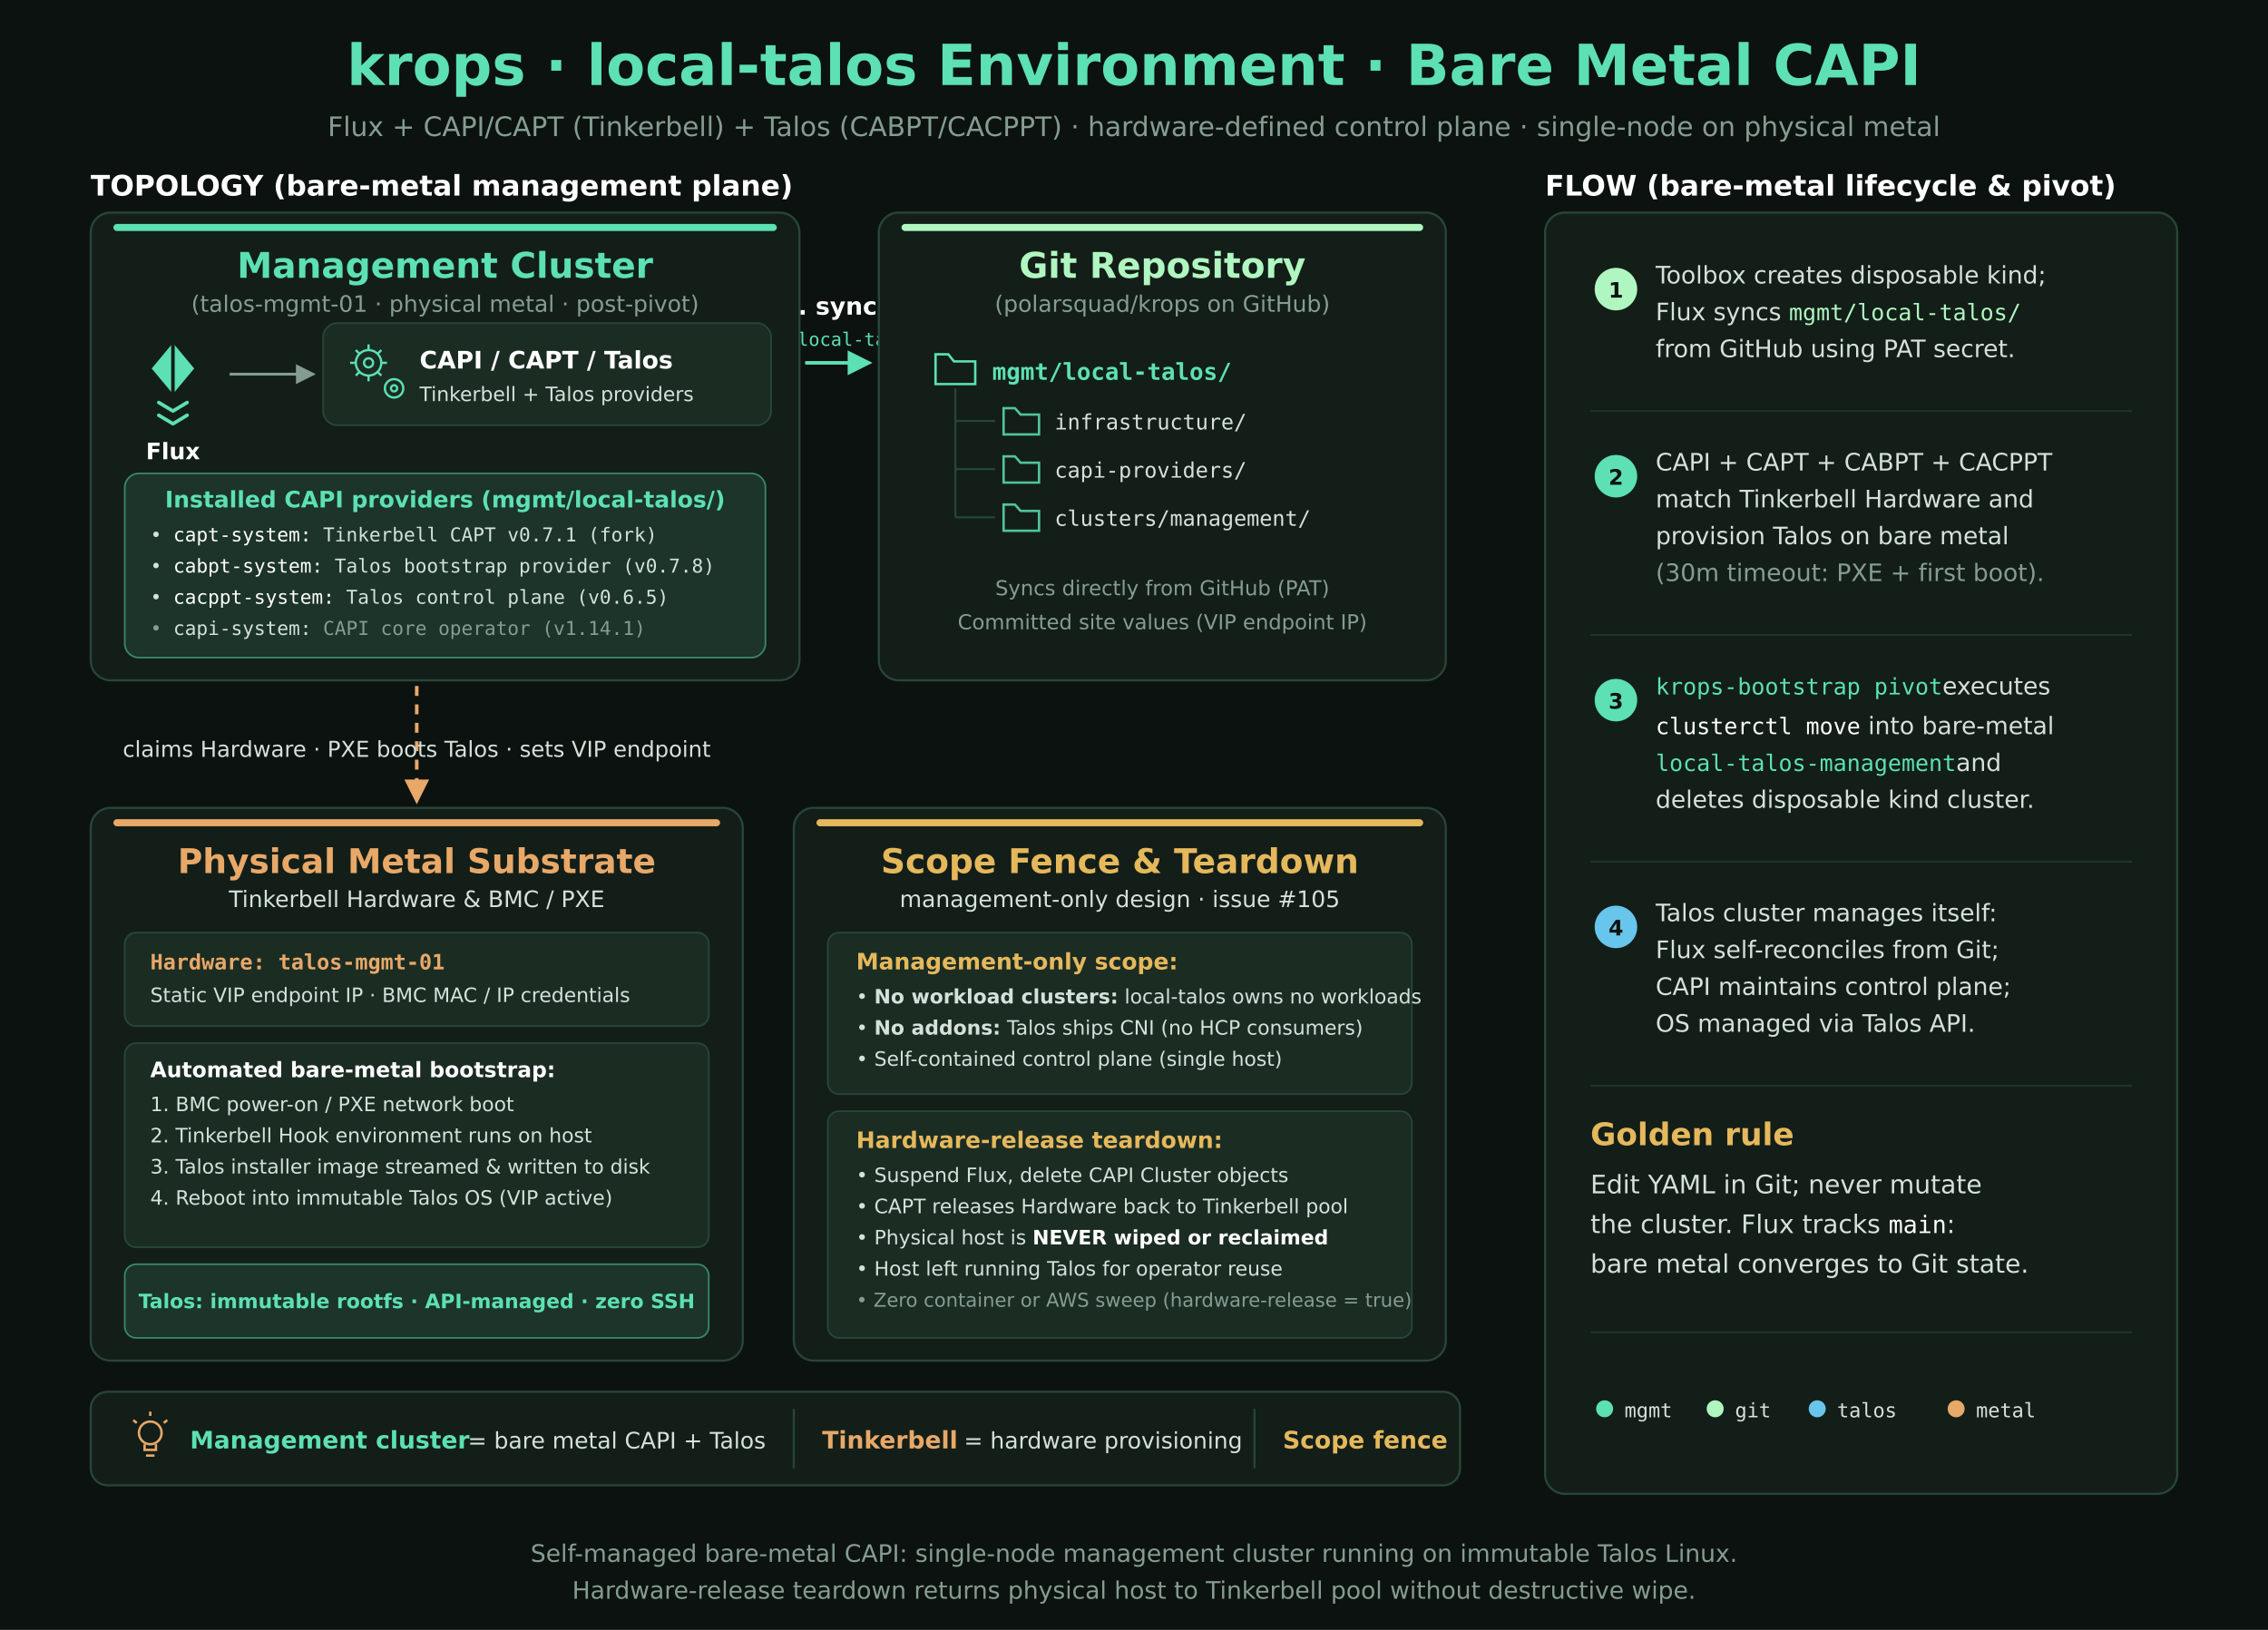
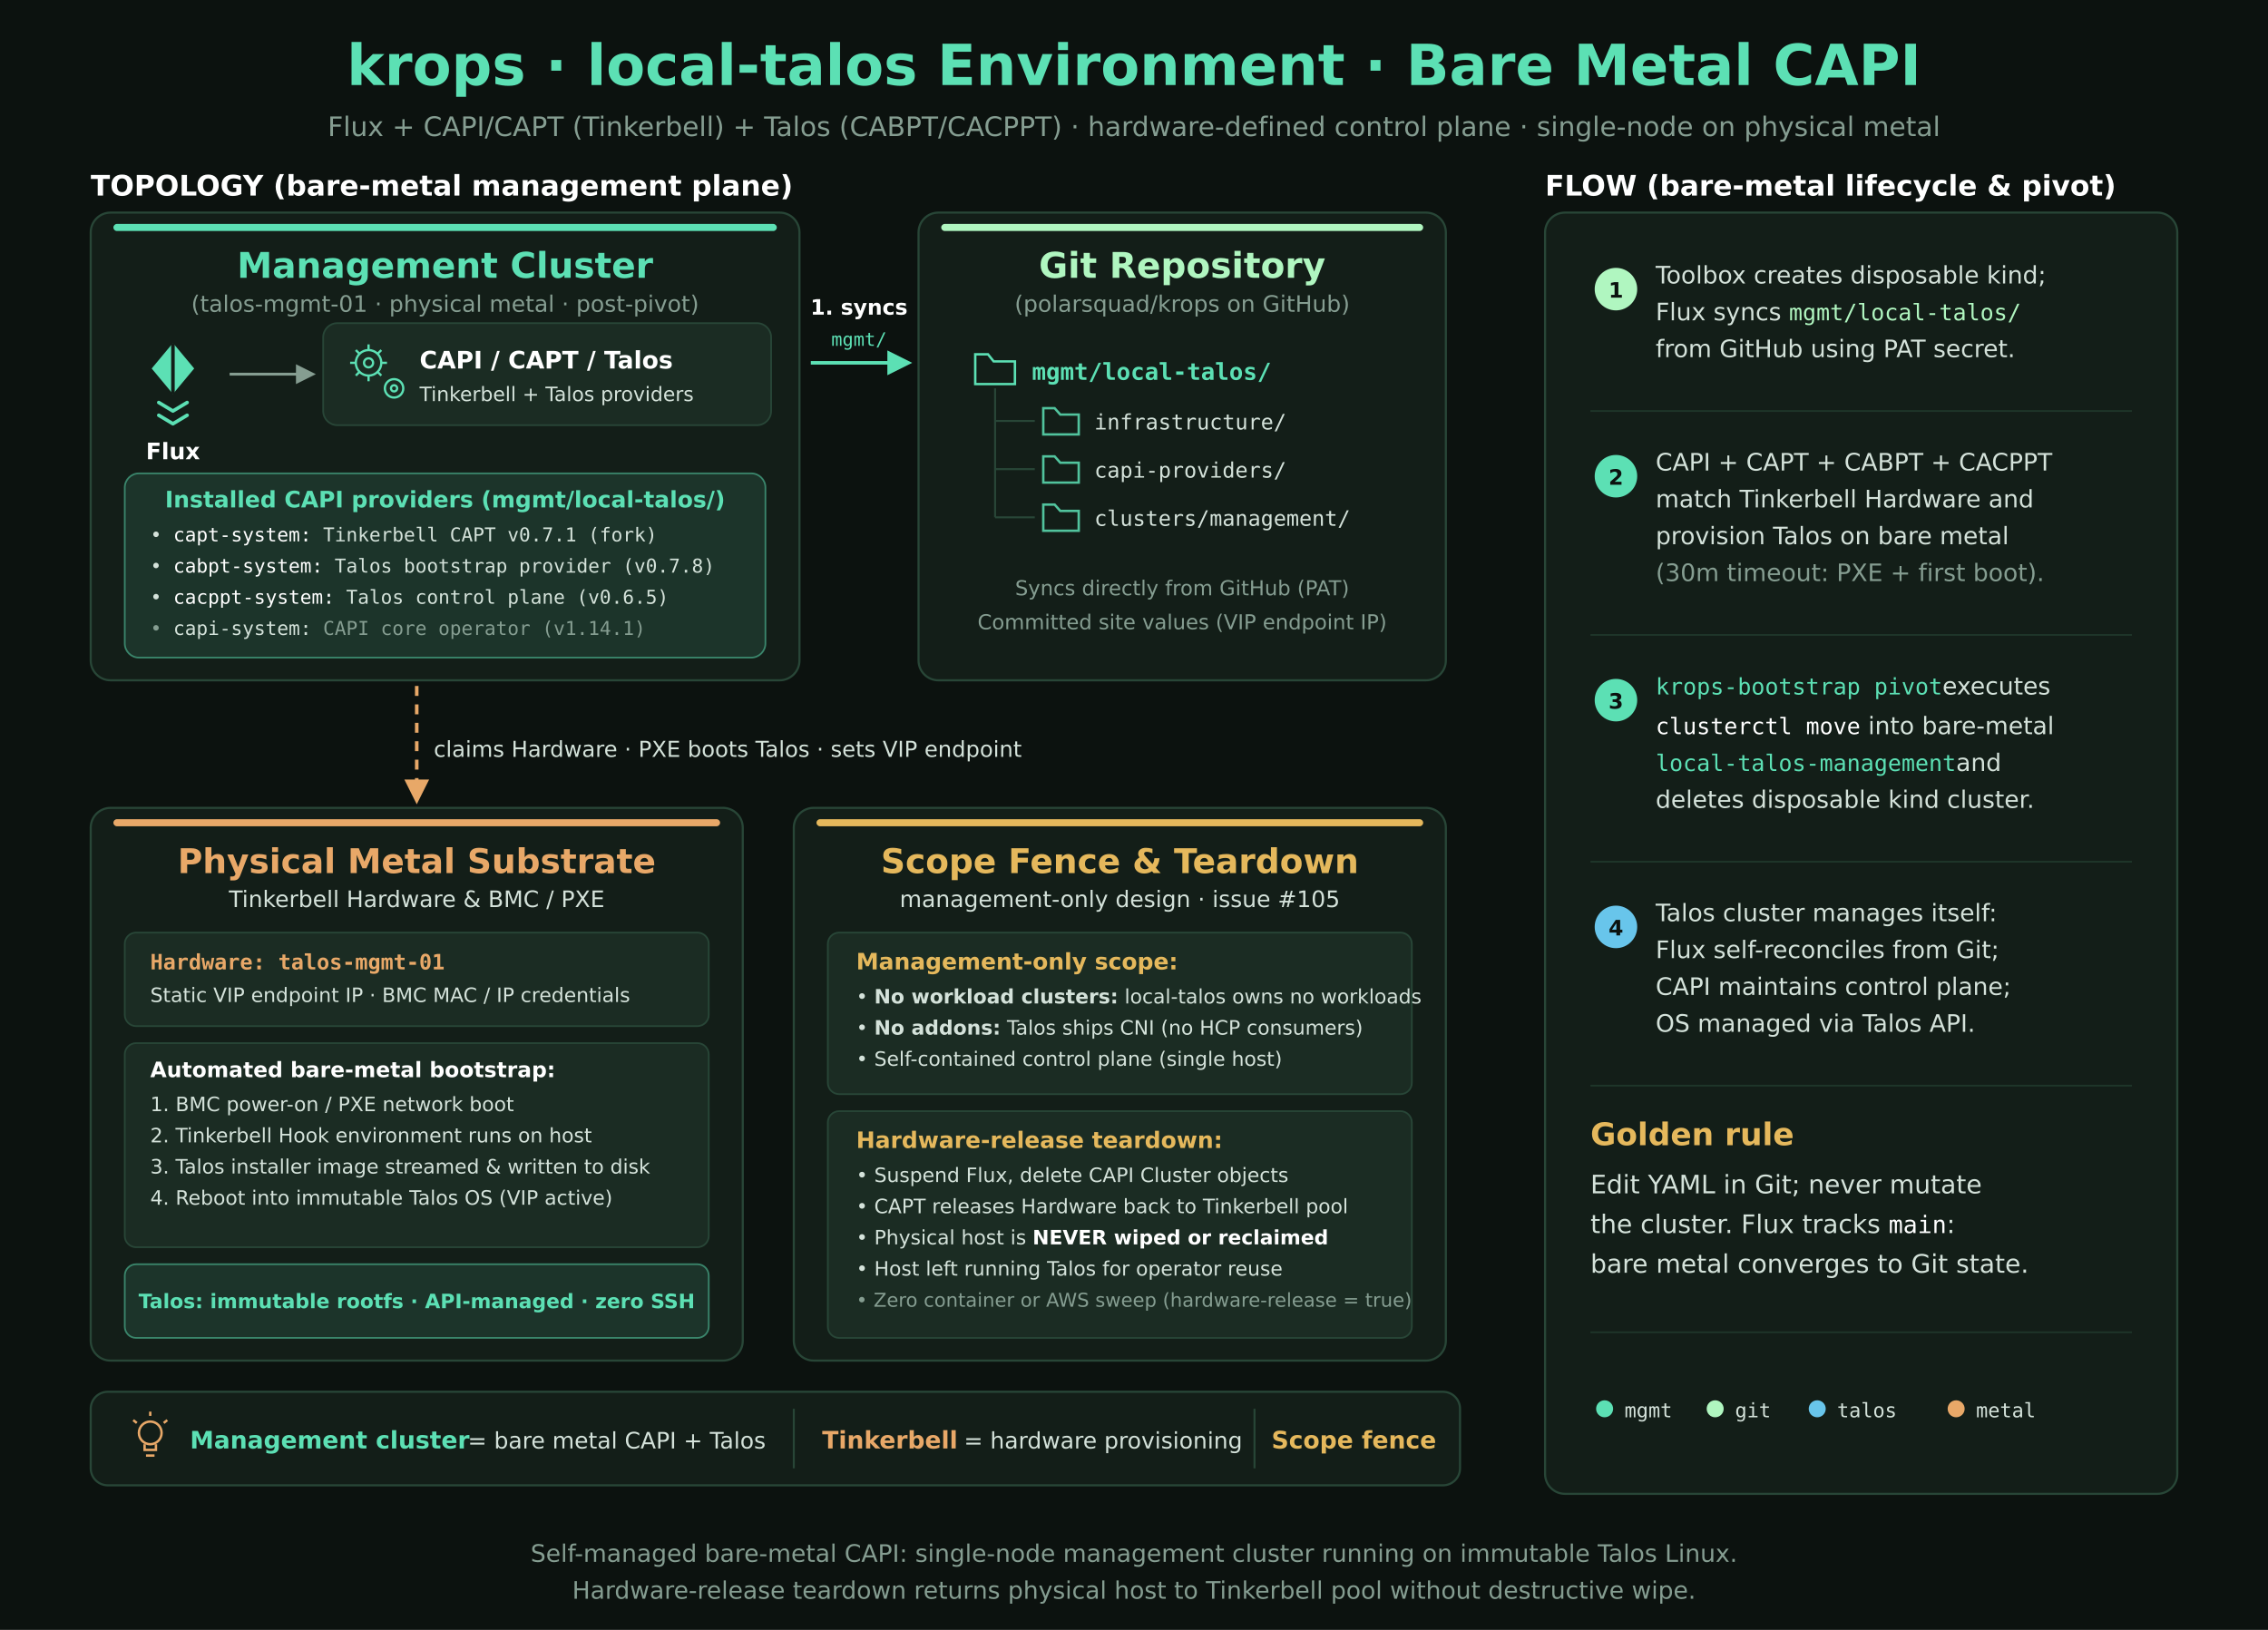
<svg xmlns="http://www.w3.org/2000/svg" width="1600" height="1150" viewBox="0 0 1600 1150">
  <defs>
    <marker id="arrow-teal" viewBox="0 0 10 10" refX="8" refY="5" markerWidth="7" markerHeight="7" orient="auto-start-reverse">
      <path d="M0,0 L10,5 L0,10 z" fill="#5CE0B4" />
    </marker>
    <marker id="arrow-gray" viewBox="0 0 10 10" refX="8" refY="5" markerWidth="7" markerHeight="7" orient="auto-start-reverse">
      <path d="M0,0 L10,5 L0,10 z" fill="#859D91" />
    </marker>
    <marker id="arrow-purple" viewBox="0 0 10 10" refX="8" refY="5" markerWidth="7" markerHeight="7" orient="auto-start-reverse">
      <path d="M0,0 L10,5 L0,10 z" fill="#B0F6C0" />
    </marker>
    <marker id="arrow-blue" viewBox="0 0 10 10" refX="8" refY="5" markerWidth="7" markerHeight="7" orient="auto-start-reverse">
      <path d="M0,0 L10,5 L0,10 z" fill="#68C5EB" />
    </marker>
    <marker id="arrow-amber" viewBox="0 0 10 10" refX="8" refY="5" markerWidth="7" markerHeight="7" orient="auto-start-reverse">
      <path d="M0,0 L10,5 L0,10 z" fill="#E8A868" />
    </marker>
  </defs>
  <rect width="1600" height="1150" fill="#0C120F" />
  <text x="800" y="60" text-anchor="middle" font-family="DejaVu Sans" font-size="40" font-weight="bold" fill="#5CE0B4">krops · local-talos Environment · Bare Metal CAPI</text>
  <text x="800" y="96" text-anchor="middle" font-family="DejaVu Sans" font-size="19" fill="#859D91">Flux + CAPI/CAPT (Tinkerbell) + Talos (CABPT/CACPPT) · hardware-defined control plane · single-node on physical metal</text>
  <text x="64" y="138" font-family="DejaVu Sans" font-size="20" font-weight="bold" fill="#FFFFFF">TOPOLOGY (bare-metal management plane)</text>
  <text x="1090" y="138" font-family="DejaVu Sans" font-size="20" font-weight="bold" fill="#FFFFFF">FLOW (bare-metal lifecycle &amp; pivot)</text>
-   <line x1="568" y1="256" x2="612" y2="256" stroke="#5CE0B4" stroke-width="2.5" marker-end="url(#arrow-teal)" />
-   <text x="590" y="222" text-anchor="middle" font-family="DejaVu Sans" font-size="17" font-weight="bold" fill="#FFFFFF">1. syncs</text>
-   <text x="590" y="244" text-anchor="middle" font-family="DejaVu Sans Mono" font-size="13" fill="#5CE0B4">mgmt/local-talos/</text>
+   <line x1="572" y1="256" x2="640" y2="256" stroke="#5CE0B4" stroke-width="2.5" marker-end="url(#arrow-teal)" />
+   <text x="606" y="222" text-anchor="middle" font-family="DejaVu Sans" font-size="15" font-weight="bold" fill="#FFFFFF">1. syncs</text>
+   <text x="606" y="244" text-anchor="middle" font-family="DejaVu Sans Mono" font-size="13" fill="#5CE0B4">mgmt/</text>
  <path d="M294,484 V564" fill="none" stroke="#E8A868" stroke-width="2.5" stroke-dasharray="7,6" marker-end="url(#arrow-amber)" />
-   <text x="294" y="534" text-anchor="middle" font-family="DejaVu Sans" font-size="15.5" fill="#D4E2DA">claims Hardware · PXE boots Talos · sets VIP endpoint</text>
+   <text x="306" y="534" font-family="DejaVu Sans" font-size="15.5" fill="#D4E2DA">claims Hardware · PXE boots Talos · sets VIP endpoint</text>
  <rect x="64" y="150" width="500" height="330" rx="14" fill="#131E18" stroke="#284637" stroke-width="1.5" />
  <rect x="80" y="158" width="468" height="5" rx="2.5" fill="#5CE0B4" />
  <text x="314" y="196" text-anchor="middle" font-family="DejaVu Sans" font-size="25" font-weight="bold" fill="#5CE0B4">Management Cluster</text>
  <text x="314" y="220" text-anchor="middle" font-family="DejaVu Sans" font-size="16" fill="#859D91">(talos-mgmt-01 · physical metal · post-pivot)</text>
  <g transform="translate(122,260)">
    <path d="M0,-18 L15,0 L0,18 L-15,0 Z" fill="#5CE0B4" />
    <line x1="0" y1="-18" x2="0" y2="18" stroke="#131E18" stroke-width="2.5" />
    <path d="M-10,24 L0,30 L10,24" fill="none" stroke="#5CE0B4" stroke-width="2.5" stroke-linecap="round" stroke-linejoin="round" />
    <path d="M-10,33 L0,39 L10,33" fill="none" stroke="#5CE0B4" stroke-width="2.5" stroke-linecap="round" stroke-linejoin="round" />
  </g>
  <text x="122" y="324" text-anchor="middle" font-family="DejaVu Sans" font-size="16" font-weight="bold" fill="#FFFFFF">Flux</text>
  <line x1="162" y1="264" x2="220" y2="264" stroke="#859D91" stroke-width="2" marker-end="url(#arrow-gray)" />
  <rect x="228" y="228" width="316" height="72" rx="10" fill="#1B2C23" stroke="#284637" stroke-width="1.2" />
  <g stroke="#5CE0B4" stroke-width="1.6" fill="none">
    <circle cx="260" cy="256" r="9" />
    <circle cx="260" cy="256" r="3.2" />
    <g>
      <line x1="260" y1="243" x2="260" y2="247" />
      <line x1="260" y1="265" x2="260" y2="269" />
      <line x1="247" y1="256" x2="251" y2="256" />
      <line x1="269" y1="256" x2="273" y2="256" />
      <line x1="251" y1="247" x2="254" y2="250" />
      <line x1="266" y1="262" x2="269" y2="265" />
      <line x1="251" y1="265" x2="254" y2="262" />
      <line x1="266" y1="250" x2="269" y2="247" />
    </g>
    <circle cx="278" cy="274" r="6.5" />
    <circle cx="278" cy="274" r="2.2" />
  </g>
  <text x="296" y="260" font-family="DejaVu Sans" font-size="17" font-weight="bold" fill="#FFFFFF">CAPI / CAPT / Talos</text>
  <text x="296" y="283" font-family="DejaVu Sans" font-size="14" fill="#D4E2DA">Tinkerbell + Talos providers</text>
  <rect x="88" y="334" width="452" height="130" rx="10" fill="#5CE0B4" fill-opacity="0.12" stroke="#5CE0B4" stroke-opacity="0.5" stroke-width="1.2" />
  <text x="314" y="358" text-anchor="middle" font-family="DejaVu Sans" font-size="16" font-weight="bold" fill="#5CE0B4">Installed CAPI providers (mgmt/local-talos/)</text>
  <text x="106" y="382" font-family="DejaVu Sans Mono" font-size="13.5" fill="#D4E2DA">• <tspan fill="#FFFFFF">capt-system:</tspan> Tinkerbell CAPT v0.7.1 (fork)</text>
  <text x="106" y="404" font-family="DejaVu Sans Mono" font-size="13.5" fill="#D4E2DA">• <tspan fill="#FFFFFF">cabpt-system:</tspan> Talos bootstrap provider (v0.7.8)</text>
  <text x="106" y="426" font-family="DejaVu Sans Mono" font-size="13.5" fill="#D4E2DA">• <tspan fill="#FFFFFF">cacppt-system:</tspan> Talos control plane (v0.6.5)</text>
  <text x="106" y="448" font-family="DejaVu Sans Mono" font-size="13.5" fill="#859D91">• <tspan fill="#D4E2DA">capi-system:</tspan> CAPI core operator (v1.14.1)</text>
-   <rect x="620" y="150" width="400" height="330" rx="14" fill="#131E18" stroke="#284637" stroke-width="1.5" />
-   <rect x="636" y="158" width="368" height="5" rx="2.5" fill="#B0F6C0" />
-   <text x="820" y="196" text-anchor="middle" font-family="DejaVu Sans" font-size="25" font-weight="bold" fill="#B0F6C0">Git Repository</text>
-   <text x="820" y="220" text-anchor="middle" font-family="DejaVu Sans" font-size="16" fill="#859D91">(polarsquad/krops on GitHub)</text>
+   <rect x="648" y="150" width="372" height="330" rx="14" fill="#131E18" stroke="#284637" stroke-width="1.5" />
+   <rect x="664" y="158" width="340" height="5" rx="2.5" fill="#B0F6C0" />
+   <text x="834" y="196" text-anchor="middle" font-family="DejaVu Sans" font-size="25" font-weight="bold" fill="#B0F6C0">Git Repository</text>
+   <text x="834" y="220" text-anchor="middle" font-family="DejaVu Sans" font-size="16" fill="#859D91">(polarsquad/krops on GitHub)</text>
  <g fill="none" stroke-width="1.7">
-     <path d="M660,250 h9 l4,5 h15 v16 h-28 z" stroke="#5CE0B4" />
-     <path d="M708,288 h8 l4,4.5 h13 v14 h-25 z" stroke="#5CE0B4" stroke-opacity="0.85" />
-     <path d="M708,322 h8 l4,4.5 h13 v14 h-25 z" stroke="#5CE0B4" stroke-opacity="0.85" />
-     <path d="M708,356 h8 l4,4.5 h13 v14 h-25 z" stroke="#5CE0B4" stroke-opacity="0.85" />
+     <path d="M688,250 h9 l4,5 h15 v16 h-28 z" stroke="#5CE0B4" />
+     <path d="M736,288 h8 l4,4.5 h13 v14 h-25 z" stroke="#5CE0B4" stroke-opacity="0.85" />
+     <path d="M736,322 h8 l4,4.5 h13 v14 h-25 z" stroke="#5CE0B4" stroke-opacity="0.85" />
+     <path d="M736,356 h8 l4,4.5 h13 v14 h-25 z" stroke="#5CE0B4" stroke-opacity="0.85" />
  </g>
  <g stroke="#284637" stroke-width="1.4" fill="none">
-     <path d="M674,274 V365 M674,297 h28 M674,331 h28 M674,365 h28" />
+     <path d="M702,274 V365 M702,297 h28 M702,331 h28 M702,365 h28" />
  </g>
-   <text x="700" y="268" font-family="DejaVu Sans Mono" font-size="16.5" font-weight="bold" fill="#5CE0B4">mgmt/local-talos/</text>
-   <text x="744" y="303" font-family="DejaVu Sans Mono" font-size="15" fill="#D4E2DA">infrastructure/</text>
-   <text x="744" y="337" font-family="DejaVu Sans Mono" font-size="15" fill="#D4E2DA">capi-providers/</text>
-   <text x="744" y="371" font-family="DejaVu Sans Mono" font-size="15" fill="#D4E2DA">clusters/management/</text>
-   <text x="820" y="420" text-anchor="middle" font-family="DejaVu Sans" font-size="14.5" fill="#859D91">Syncs directly from GitHub (PAT)</text>
-   <text x="820" y="444" text-anchor="middle" font-family="DejaVu Sans" font-size="14.5" fill="#859D91">Committed site values (VIP endpoint IP)</text>
+   <text x="728" y="268" font-family="DejaVu Sans Mono" font-size="16.5" font-weight="bold" fill="#5CE0B4">mgmt/local-talos/</text>
+   <text x="772" y="303" font-family="DejaVu Sans Mono" font-size="15" fill="#D4E2DA">infrastructure/</text>
+   <text x="772" y="337" font-family="DejaVu Sans Mono" font-size="15" fill="#D4E2DA">capi-providers/</text>
+   <text x="772" y="371" font-family="DejaVu Sans Mono" font-size="15" fill="#D4E2DA">clusters/management/</text>
+   <text x="834" y="420" text-anchor="middle" font-family="DejaVu Sans" font-size="14.5" fill="#859D91">Syncs directly from GitHub (PAT)</text>
+   <text x="834" y="444" text-anchor="middle" font-family="DejaVu Sans" font-size="14.5" fill="#859D91">Committed site values (VIP endpoint IP)</text>
  <rect x="64" y="570" width="460" height="390" rx="14" fill="#131E18" stroke="#284637" stroke-width="1.5" />
  <rect x="80" y="578" width="428" height="5" rx="2.5" fill="#E8A868" />
  <text x="294" y="616" text-anchor="middle" font-family="DejaVu Sans" font-size="24" font-weight="bold" fill="#E8A868">Physical Metal Substrate</text>
  <text x="294" y="640" text-anchor="middle" font-family="DejaVu Sans" font-size="16" fill="#D4E2DA">Tinkerbell Hardware &amp; BMC / PXE</text>
  <rect x="88" y="658" width="412" height="66" rx="8" fill="#1B2C23" stroke="#284637" stroke-width="1.2" />
  <text x="106" y="684" font-family="DejaVu Sans Mono" font-size="15" font-weight="bold" fill="#E8A868">Hardware: talos-mgmt-01</text>
  <text x="106" y="707" font-family="DejaVu Sans" font-size="14" fill="#D4E2DA">Static VIP endpoint IP · BMC MAC / IP credentials</text>
  <rect x="88" y="736" width="412" height="144" rx="8" fill="#1B2C23" stroke="#284637" stroke-width="1.2" />
  <text x="106" y="760" font-family="DejaVu Sans" font-size="15" font-weight="bold" fill="#FFFFFF">Automated bare-metal bootstrap:</text>
  <text x="106" y="784" font-family="DejaVu Sans" font-size="14" fill="#D4E2DA">1. BMC power-on / PXE network boot</text>
  <text x="106" y="806" font-family="DejaVu Sans" font-size="14" fill="#D4E2DA">2. Tinkerbell Hook environment runs on host</text>
  <text x="106" y="828" font-family="DejaVu Sans" font-size="14" fill="#D4E2DA">3. Talos installer image streamed &amp; written to disk</text>
  <text x="106" y="850" font-family="DejaVu Sans" font-size="14" fill="#D4E2DA">4. Reboot into immutable Talos OS (VIP active)</text>
  <rect x="88" y="892" width="412" height="52" rx="8" fill="#5CE0B4" fill-opacity="0.12" stroke="#5CE0B4" stroke-opacity="0.5" stroke-width="1.2" />
  <text x="294" y="923" text-anchor="middle" font-family="DejaVu Sans" font-size="14" font-weight="bold" fill="#5CE0B4">Talos: immutable rootfs · API-managed · zero SSH</text>
  <rect x="560" y="570" width="460" height="390" rx="14" fill="#131E18" stroke="#284637" stroke-width="1.5" />
  <rect x="576" y="578" width="428" height="5" rx="2.5" fill="#E5B85C" />
  <text x="790" y="616" text-anchor="middle" font-family="DejaVu Sans" font-size="24" font-weight="bold" fill="#E5B85C">Scope Fence &amp; Teardown</text>
  <text x="790" y="640" text-anchor="middle" font-family="DejaVu Sans" font-size="16" fill="#D4E2DA">management-only design · issue #105</text>
  <rect x="584" y="658" width="412" height="114" rx="8" fill="#1B2C23" stroke="#284637" stroke-width="1.2" />
  <text x="604" y="684" font-family="DejaVu Sans" font-size="16" font-weight="bold" fill="#E5B85C">Management-only scope:</text>
  <text x="604" y="708" font-family="DejaVu Sans" font-size="14" fill="#D4E2DA">• <tspan font-weight="bold">No workload clusters:</tspan> local-talos owns no workloads</text>
  <text x="604" y="730" font-family="DejaVu Sans" font-size="14" fill="#D4E2DA">• <tspan font-weight="bold">No addons:</tspan> Talos ships CNI (no HCP consumers)</text>
  <text x="604" y="752" font-family="DejaVu Sans" font-size="14" fill="#D4E2DA">• Self-contained control plane (single host)</text>
  <rect x="584" y="784" width="412" height="160" rx="8" fill="#1B2C23" stroke="#284637" stroke-width="1.2" />
  <text x="604" y="810" font-family="DejaVu Sans" font-size="16" font-weight="bold" fill="#E5B85C">Hardware-release teardown:</text>
  <text x="604" y="834" font-family="DejaVu Sans" font-size="14" fill="#D4E2DA">• Suspend Flux, delete CAPI Cluster objects</text>
  <text x="604" y="856" font-family="DejaVu Sans" font-size="14" fill="#D4E2DA">• CAPT releases Hardware back to Tinkerbell pool</text>
  <text x="604" y="878" font-family="DejaVu Sans" font-size="14" fill="#D4E2DA">• Physical host is <tspan font-weight="bold" fill="#FFFFFF">NEVER wiped or reclaimed</tspan>
  </text>
  <text x="604" y="900" font-family="DejaVu Sans" font-size="14" fill="#D4E2DA">• Host left running Talos for operator reuse</text>
  <text x="604" y="922" font-family="DejaVu Sans" font-size="13.5" fill="#859D91">• Zero container or AWS sweep (hardware-release = true)</text>
  <rect x="64" y="982" width="966" height="66" rx="12" fill="#131E18" stroke="#284637" stroke-width="1.5" />
  <g stroke="#E8A868" stroke-width="1.7" fill="none">
    <circle cx="106" cy="1011" r="8" />
    <path d="M102,1019 v4 h8 v-4 M103,1027 h6" />
    <line x1="106" y1="996" x2="106" y2="999" />
    <line x1="94" y1="1002" x2="96.5" y2="1004" />
    <line x1="118" y1="1002" x2="115.5" y2="1004" />
  </g>
  <text x="134" y="1022" font-family="DejaVu Sans" font-size="17" font-weight="bold" fill="#5CE0B4">Management cluster</text>
  <text x="330" y="1022" font-family="DejaVu Sans" font-size="16" fill="#D4E2DA">= bare metal CAPI + Talos</text>
  <line x1="560" y1="994" x2="560" y2="1036" stroke="#284637" stroke-width="1.4" />
  <text x="580" y="1022" font-family="DejaVu Sans" font-size="17" font-weight="bold" fill="#E8A868">Tinkerbell</text>
  <text x="680" y="1022" font-family="DejaVu Sans" font-size="16" fill="#D4E2DA">= hardware provisioning</text>
  <line x1="885" y1="994" x2="885" y2="1036" stroke="#284637" stroke-width="1.4" />
-   <text x="905" y="1022" font-family="DejaVu Sans" font-size="17" font-weight="bold" fill="#E5B85C">Scope fence</text>
+   <text x="897" y="1022" font-family="DejaVu Sans" font-size="17" font-weight="bold" fill="#E5B85C">Scope fence</text>
  <rect x="1090" y="150" width="446" height="904" rx="14" fill="#131E18" stroke="#284637" stroke-width="1.5" />
  <circle cx="1140" cy="204" r="15" fill="#B0F6C0" />
  <text x="1140" y="210" text-anchor="middle" font-family="DejaVu Sans" font-size="15" font-weight="bold" fill="#0C120F">1</text>
  <text x="1168" y="200" font-family="DejaVu Sans" font-size="17" fill="#D4E2DA">Toolbox creates disposable kind;</text>
  <text x="1168" y="226" font-family="DejaVu Sans" font-size="17" fill="#D4E2DA">Flux syncs <tspan font-family="DejaVu Sans Mono" font-size="16" fill="#B0F6C0">mgmt/local-talos/</tspan>
  </text>
  <text x="1168" y="252" font-family="DejaVu Sans" font-size="17" fill="#D4E2DA">from GitHub using PAT secret.</text>
  <line x1="1122" y1="290" x2="1504" y2="290" stroke="#1F362A" stroke-width="1.2" />
  <circle cx="1140" cy="336" r="15" fill="#5CE0B4" />
  <text x="1140" y="342" text-anchor="middle" font-family="DejaVu Sans" font-size="15" font-weight="bold" fill="#0C120F">2</text>
  <text x="1168" y="332" font-family="DejaVu Sans" font-size="17" fill="#D4E2DA">CAPI + CAPT + CABPT + CACPPT</text>
  <text x="1168" y="358" font-family="DejaVu Sans" font-size="17" fill="#D4E2DA">match Tinkerbell Hardware and</text>
  <text x="1168" y="384" font-family="DejaVu Sans" font-size="17" fill="#D4E2DA">provision Talos on bare metal</text>
  <text x="1168" y="410" font-family="DejaVu Sans" font-size="17" fill="#859D91">(30m timeout: PXE + first boot).</text>
  <line x1="1122" y1="448" x2="1504" y2="448" stroke="#1F362A" stroke-width="1.2" />
  <circle cx="1140" cy="494" r="15" fill="#5CE0B4" />
  <text x="1140" y="500" text-anchor="middle" font-family="DejaVu Sans" font-size="15" font-weight="bold" fill="#0C120F">3</text>
  <text x="1168" y="490" font-family="DejaVu Sans Mono" font-size="16" fill="#5CE0B4">krops-bootstrap pivot<tspan font-family="DejaVu Sans" font-size="17" fill="#D4E2DA"> executes</tspan>
  </text>
  <text x="1168" y="518" font-family="DejaVu Sans" font-size="17" fill="#D4E2DA">
    <tspan font-family="DejaVu Sans Mono" font-size="16" fill="#FFFFFF">clusterctl move</tspan> into bare-metal</text>
  <text x="1168" y="544" font-family="DejaVu Sans Mono" font-size="16" fill="#5CE0B4">local-talos-management<tspan font-family="DejaVu Sans" font-size="17" fill="#D4E2DA"> and</tspan>
  </text>
  <text x="1168" y="570" font-family="DejaVu Sans" font-size="17" fill="#D4E2DA">deletes disposable kind cluster.</text>
  <line x1="1122" y1="608" x2="1504" y2="608" stroke="#1F362A" stroke-width="1.2" />
  <circle cx="1140" cy="654" r="15" fill="#68C5EB" />
  <text x="1140" y="660" text-anchor="middle" font-family="DejaVu Sans" font-size="15" font-weight="bold" fill="#0C120F">4</text>
  <text x="1168" y="650" font-family="DejaVu Sans" font-size="17" fill="#D4E2DA">Talos cluster manages itself:</text>
  <text x="1168" y="676" font-family="DejaVu Sans" font-size="17" fill="#D4E2DA">Flux self-reconciles from Git;</text>
  <text x="1168" y="702" font-family="DejaVu Sans" font-size="17" fill="#D4E2DA">CAPI maintains control plane;</text>
  <text x="1168" y="728" font-family="DejaVu Sans" font-size="17" fill="#D4E2DA">OS managed via Talos API.</text>
  <line x1="1122" y1="766" x2="1504" y2="766" stroke="#1F362A" stroke-width="1.2" />
  <text x="1122" y="808" font-family="DejaVu Sans" font-size="22" font-weight="bold" fill="#E5B85C">Golden rule</text>
  <text x="1122" y="842" font-family="DejaVu Sans" font-size="18" fill="#D4E2DA">Edit YAML in Git; never mutate</text>
  <text x="1122" y="870" font-family="DejaVu Sans" font-size="18" fill="#D4E2DA">the cluster. Flux tracks <tspan font-family="DejaVu Sans Mono" font-size="17" fill="#FFFFFF">main</tspan>:</text>
  <text x="1122" y="898" font-family="DejaVu Sans" font-size="18" fill="#D4E2DA">bare metal converges to Git state.</text>
  <line x1="1122" y1="940" x2="1504" y2="940" stroke="#1F362A" stroke-width="1.2" />
  <circle cx="1132" cy="994" r="6" fill="#5CE0B4" />
  <text x="1146" y="1000" font-family="DejaVu Sans Mono" font-size="14" fill="#D4E2DA">mgmt</text>
  <circle cx="1210" cy="994" r="6" fill="#B0F6C0" />
  <text x="1224" y="1000" font-family="DejaVu Sans Mono" font-size="14" fill="#D4E2DA">git</text>
  <circle cx="1282" cy="994" r="6" fill="#68C5EB" />
  <text x="1296" y="1000" font-family="DejaVu Sans Mono" font-size="14" fill="#D4E2DA">talos</text>
  <circle cx="1380" cy="994" r="6" fill="#E8A868" />
  <text x="1394" y="1000" font-family="DejaVu Sans Mono" font-size="14" fill="#D4E2DA">metal</text>
  <text x="800" y="1102" text-anchor="middle" font-family="DejaVu Sans" font-size="17" fill="#859D91">Self-managed bare-metal CAPI: single-node management cluster running on immutable Talos Linux.</text>
  <text x="800" y="1128" text-anchor="middle" font-family="DejaVu Sans" font-size="17" fill="#859D91">Hardware-release teardown returns physical host to Tinkerbell pool without destructive wipe.</text>
</svg>
